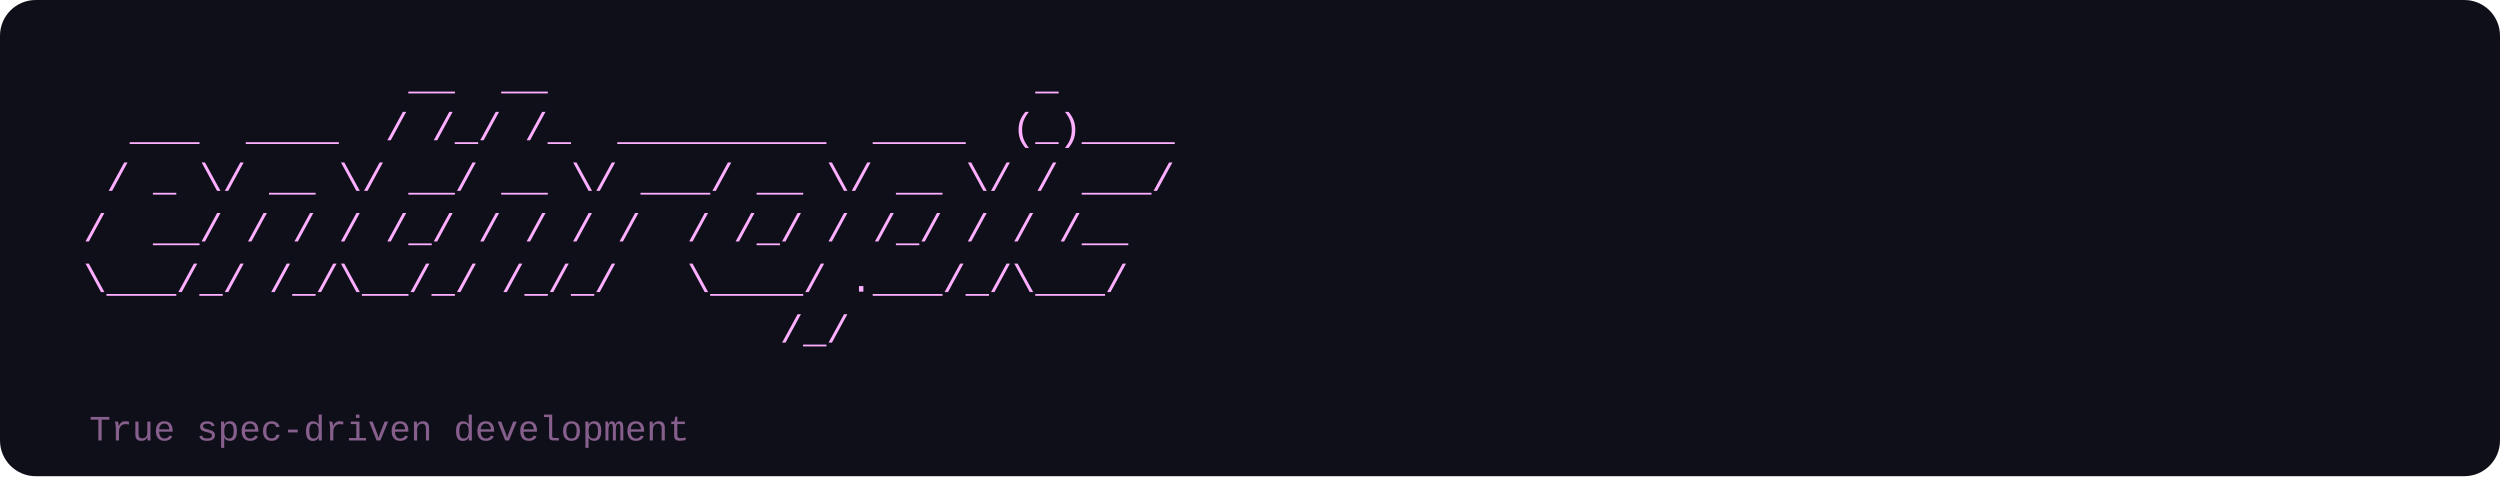
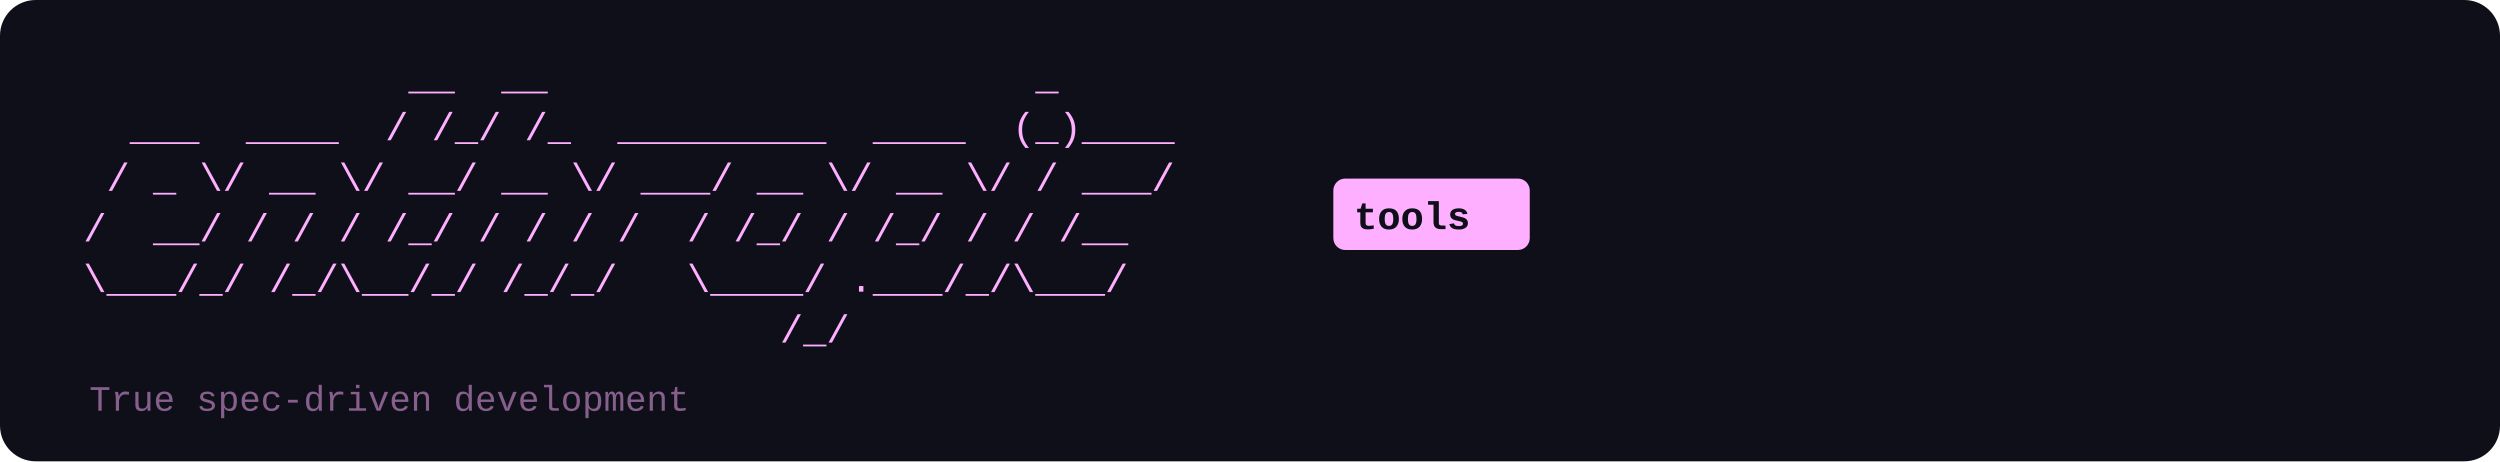
- <svg xmlns="http://www.w3.org/2000/svg" width="840" height="160" viewBox="0 0 840 160">
-   <rect width="840" height="160" fill="#0f0f1a" rx="12" />
+ <svg xmlns="http://www.w3.org/2000/svg" width="840" height="155" viewBox="0 0 840 155">
+   <rect width="840" height="155" fill="#0f0f1a" rx="12" />
  <text font-family="'Courier New', 'Lucida Console', monospace" font-size="13" fill="#ffafff" xml:space="preserve">
    <tspan x="28" y="30">              __  __                     _     </tspan>
    <tspan x="28" dy="17">  ___  ____  / /_/ /_  _________  ____  (_)____</tspan>
    <tspan x="28" dy="17"> / _ \/ __ \/ __/ __ \/ ___/ __ \/ __ \/ / ___/</tspan>
    <tspan x="28" dy="17">/  __/ / / / /_/ / / / /  / /_/ / /_/ / / /__  </tspan>
    <tspan x="28" dy="17">\___/_/ /_/\__/_/ /_/_/   \____/ .___/_/\___/  </tspan>
    <tspan x="28" dy="17">                              /_/              </tspan>
  </text>
-   <text x="30" y="148" font-family="'Courier New', monospace" font-size="12" fill="#ffafff" opacity="0.5">True spec-driven development</text>
+   <rect x="448" y="60" width="66" height="24" fill="#ffafff" rx="4" />
+   <text x="455" y="77" font-family="'Courier New', 'Lucida Console', monospace" font-size="13" fill="#0f0f1a" font-weight="bold">tools</text>
+   <text x="30" y="138" font-family="'Courier New', monospace" font-size="12" fill="#ffafff" opacity="0.5">True spec-driven development</text>
</svg>
